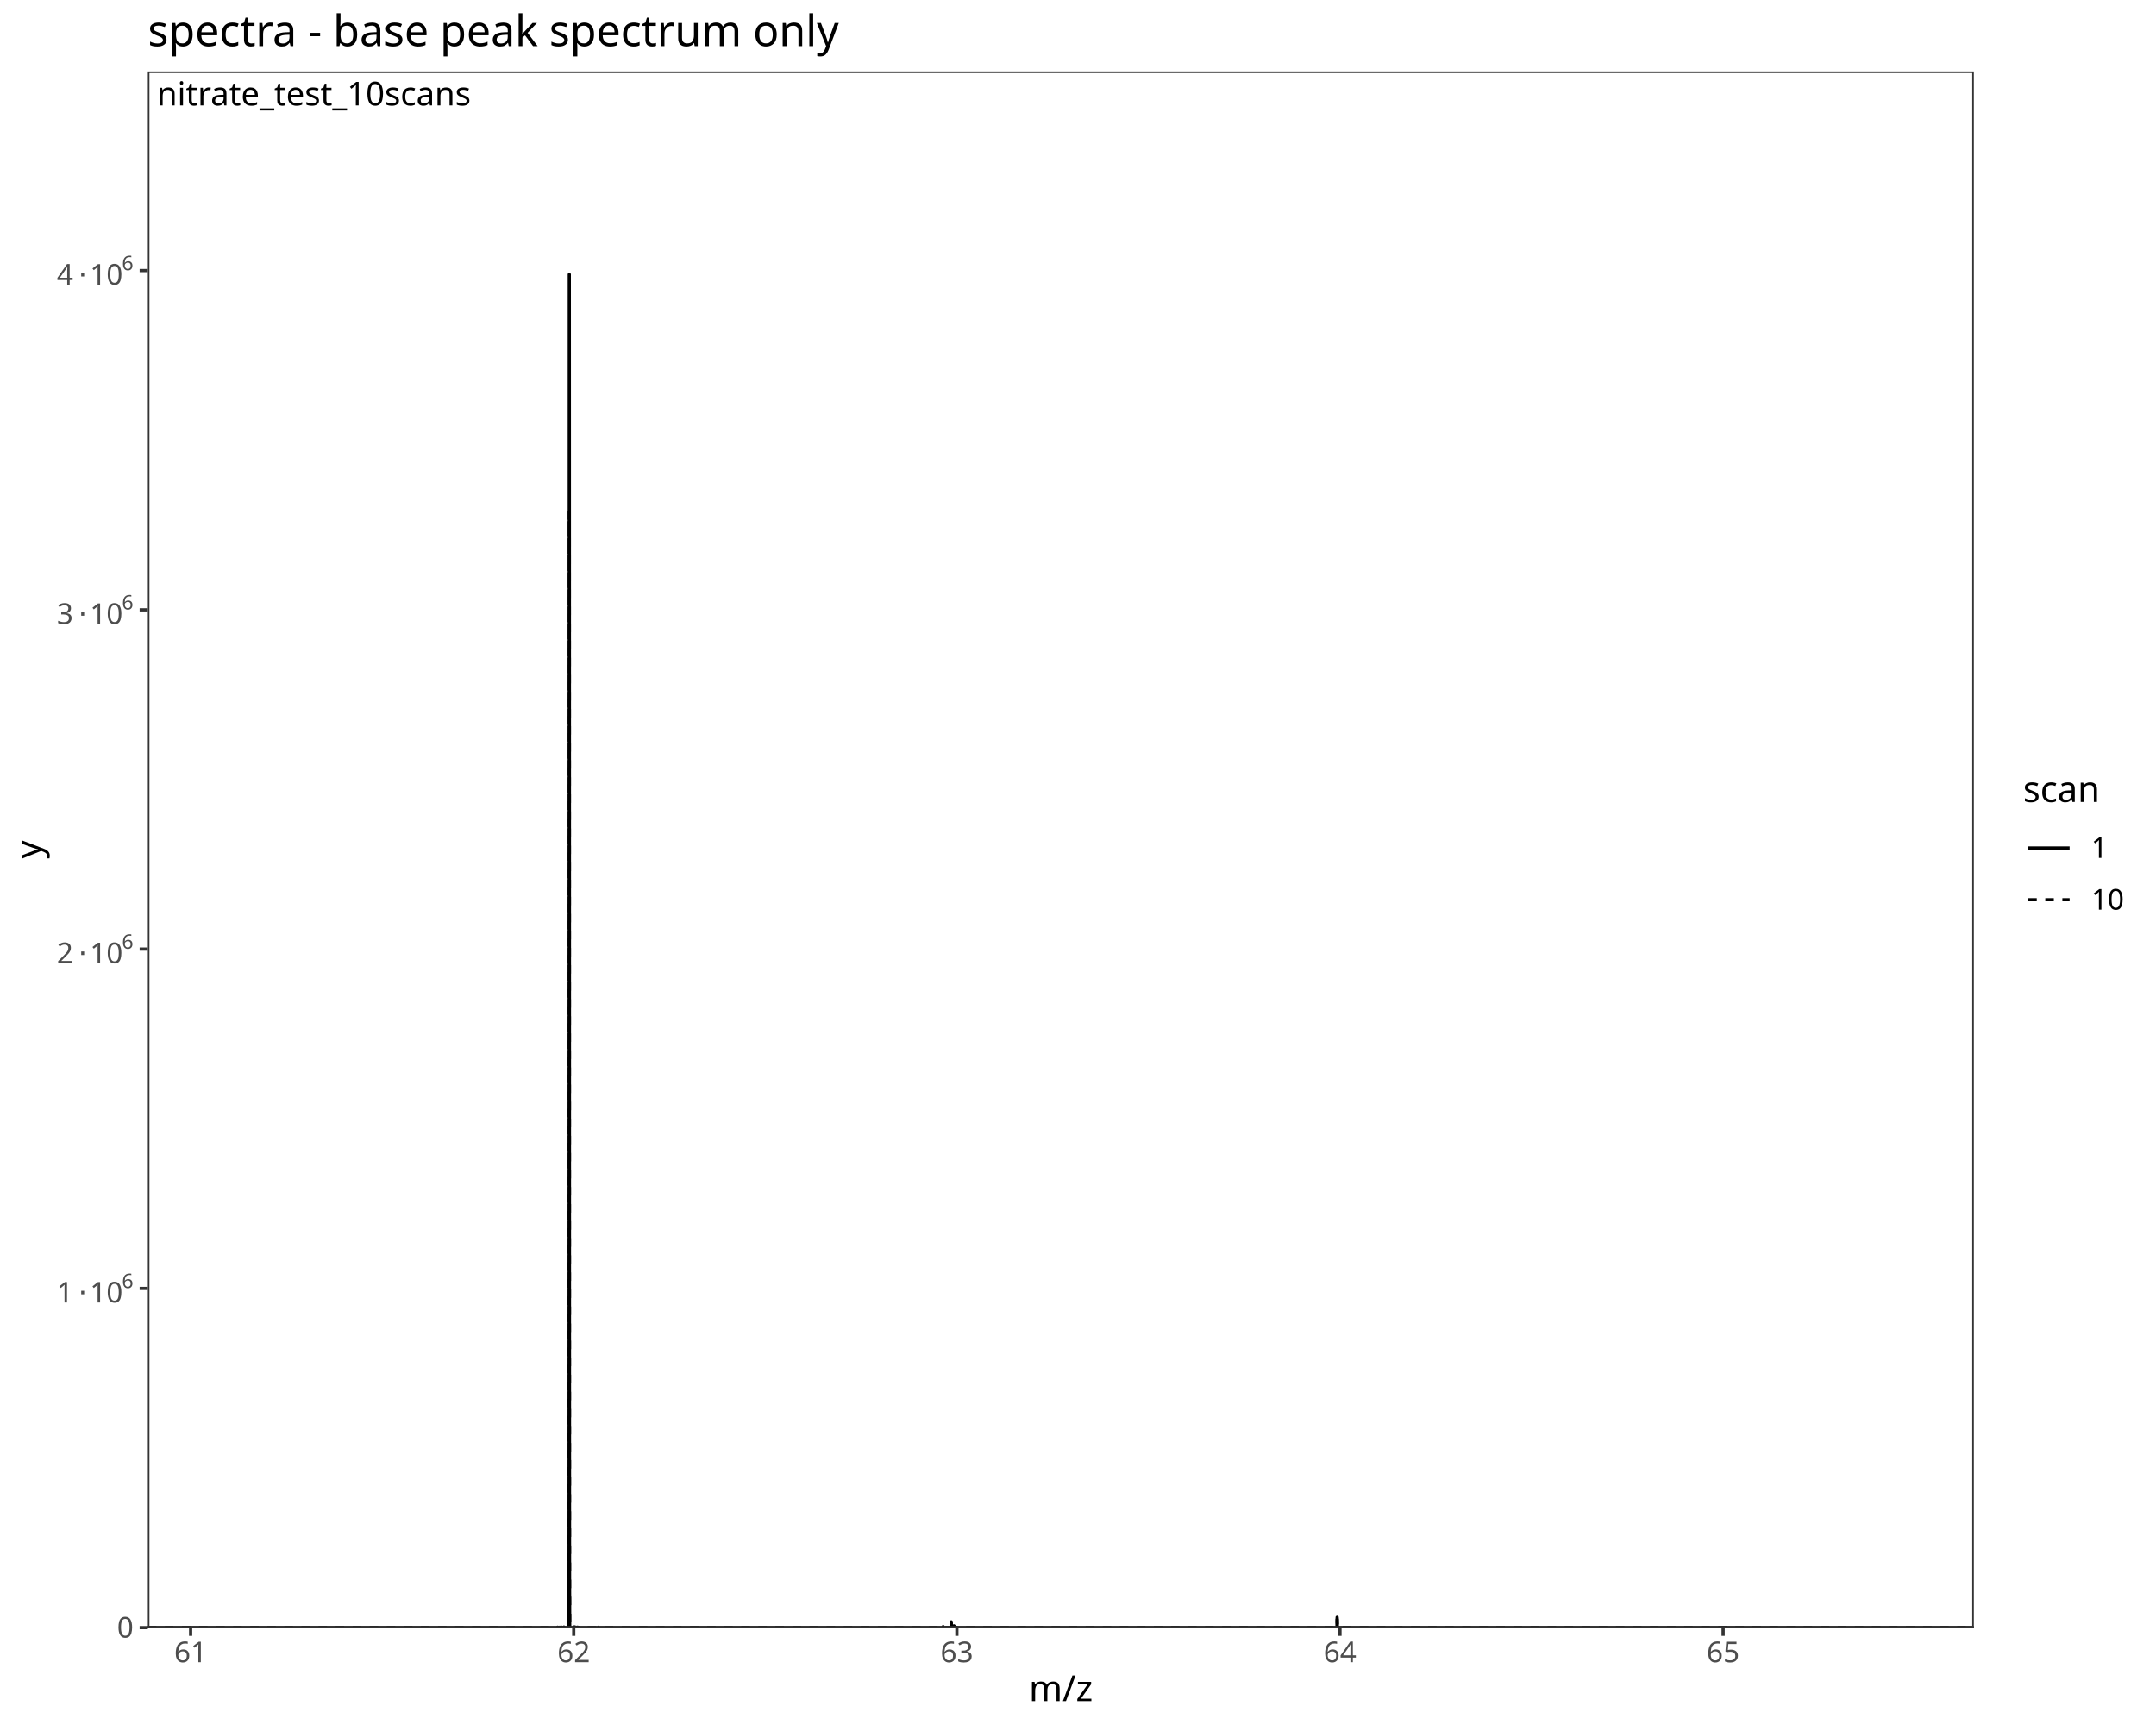
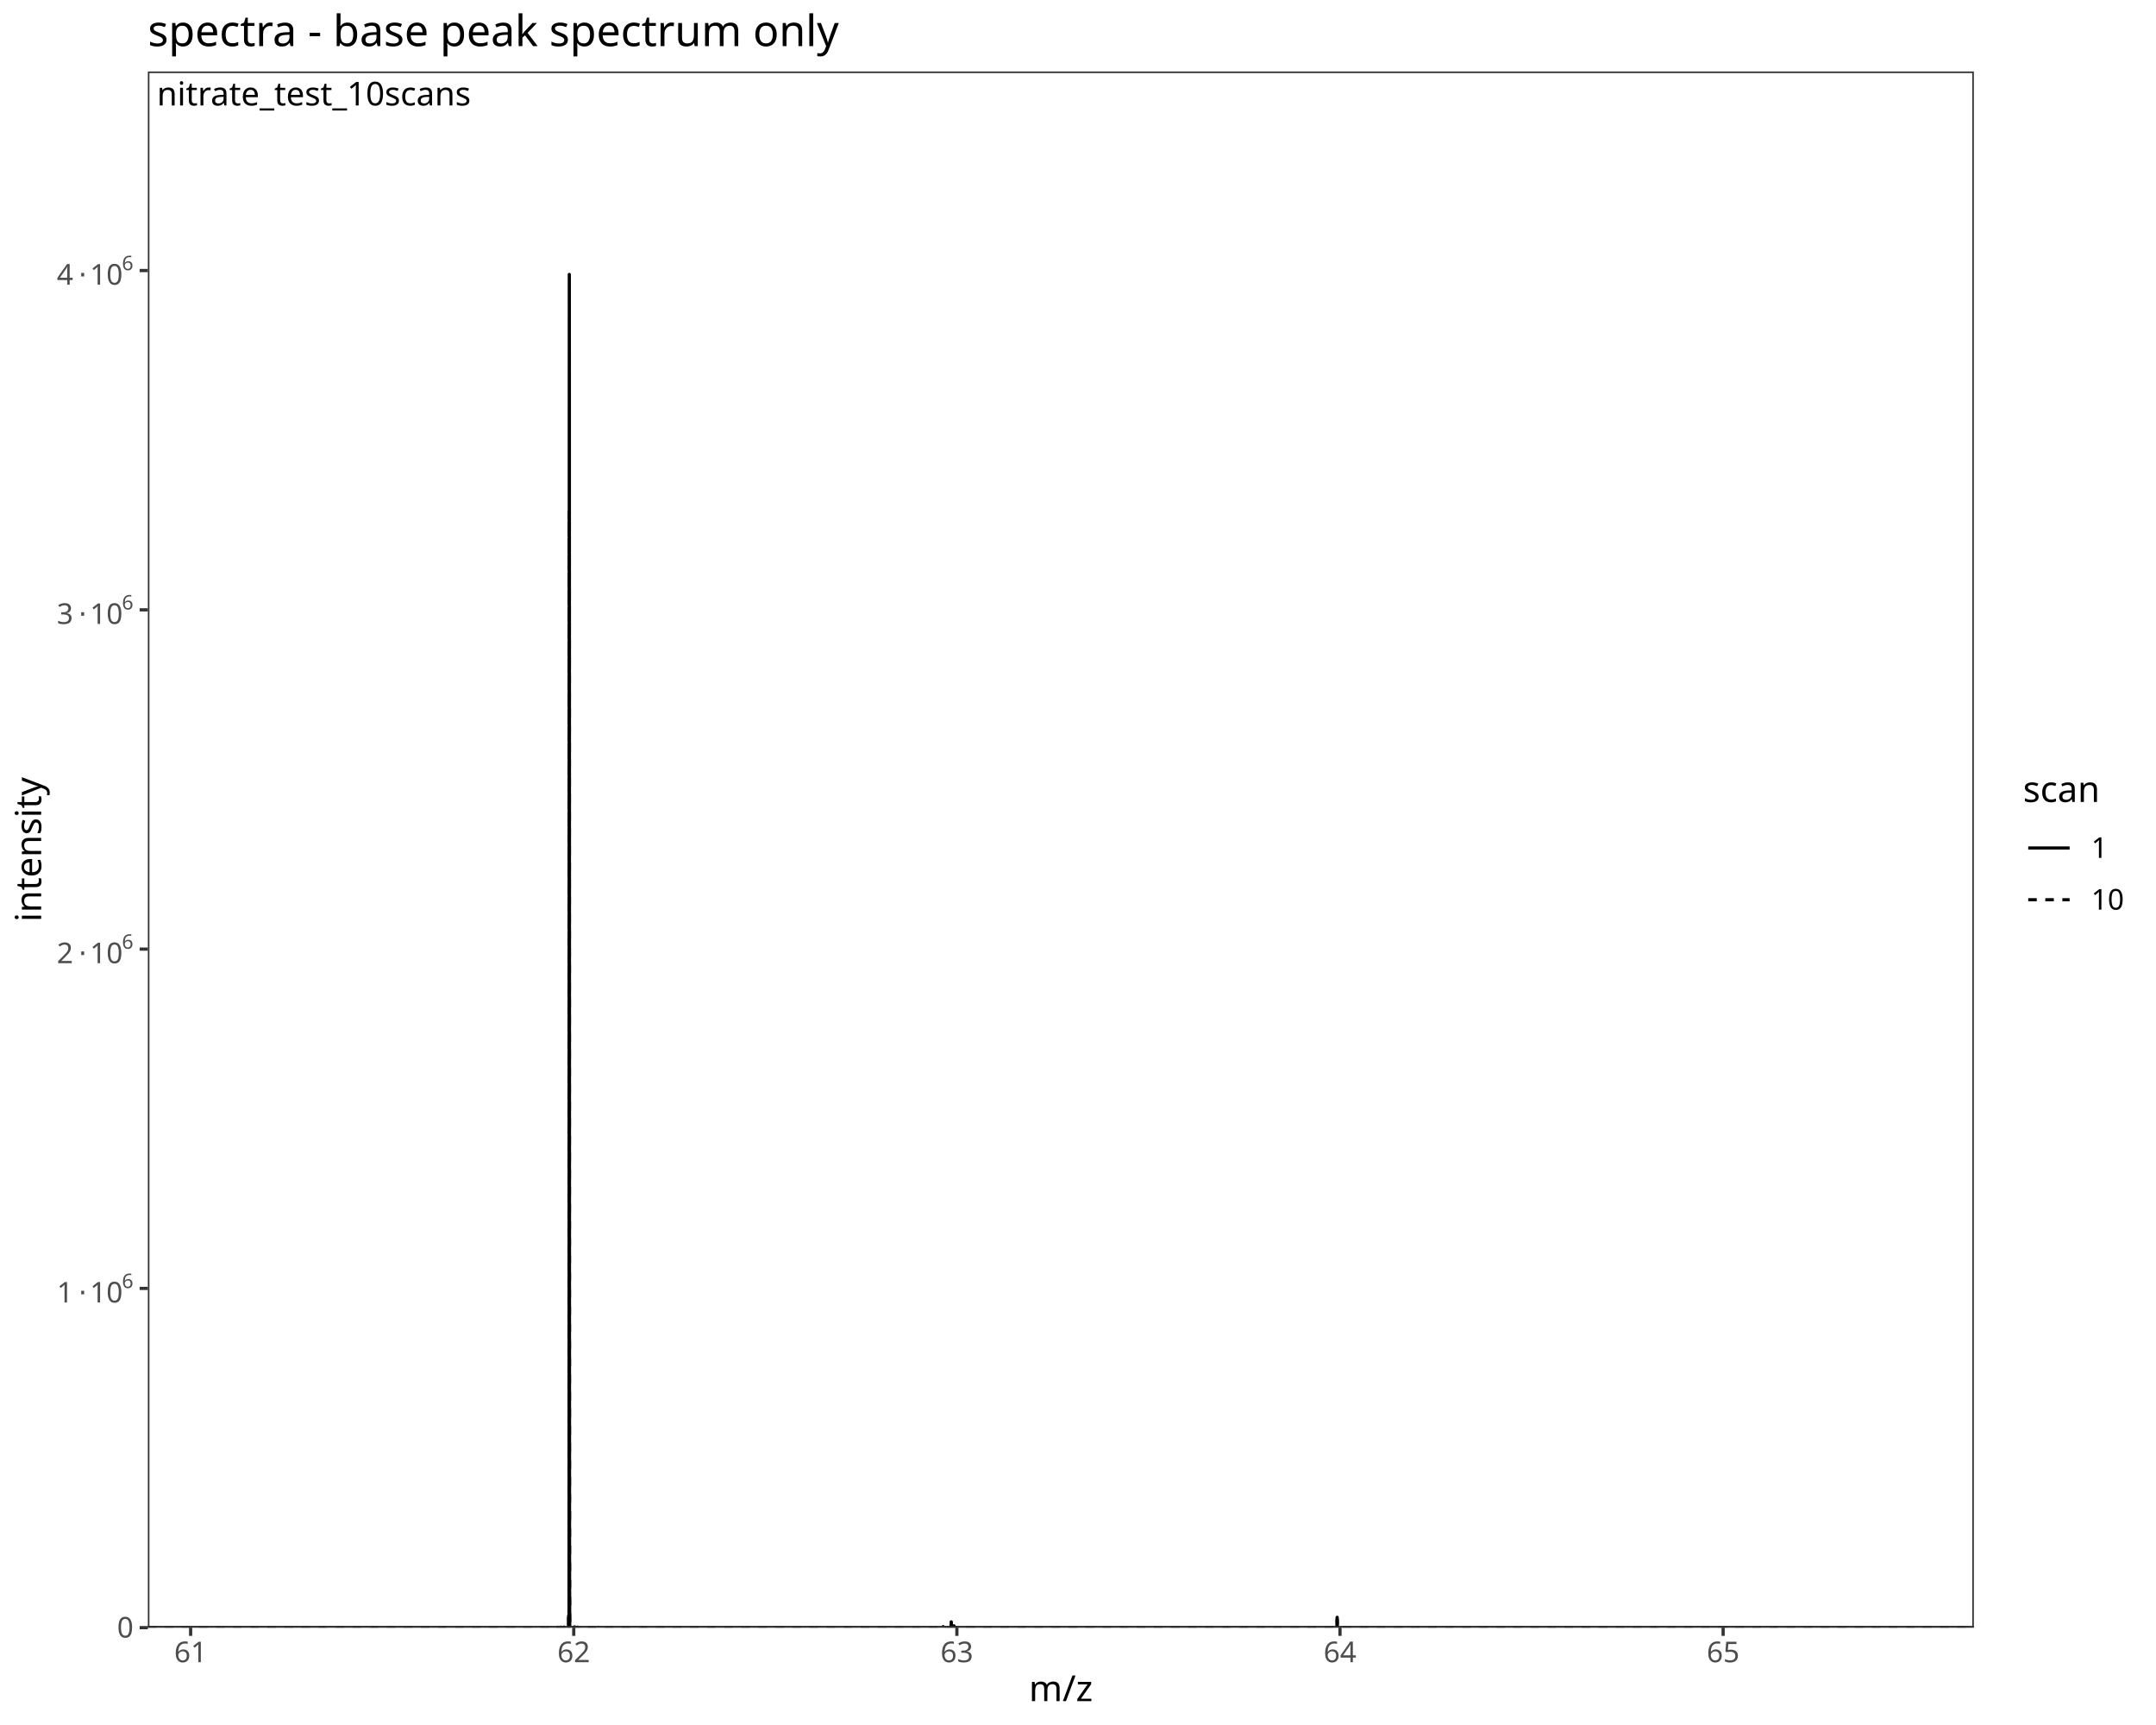
<svg xmlns="http://www.w3.org/2000/svg" class="svglite" data-engine-version="2.0" width="720.00pt" height="576.00pt" viewBox="0 0 720.00 576.00">
  <defs>
    <style type="text/css">
    .svglite line, .svglite polyline, .svglite polygon, .svglite path, .svglite rect, .svglite circle {
      fill: none;
      stroke: #000000;
      stroke-linecap: round;
      stroke-linejoin: round;
      stroke-miterlimit: 10.00;
    }
  </style>
  </defs>
  <rect width="100%" height="100%" style="stroke: none; fill: #FFFFFF;" />
  <defs>
    <clipPath id="cpMC4wMHw3MjAuMDB8MC4wMHw1NzYuMDA=">
      <rect x="0.00" y="0.00" width="720.00" height="576.00" />
    </clipPath>
  </defs>
  <g clip-path="url(#cpMC4wMHw3MjAuMDB8MC4wMHw1NzYuMDA=)">
</g>
  <defs>
    <clipPath id="cpNDkuMzd8NjU5LjE2fDIzLjg2fDU0My41MA==">
      <rect x="49.37" y="23.86" width="609.80" height="519.64" />
    </clipPath>
  </defs>
  <g clip-path="url(#cpNDkuMzd8NjU5LjE2fDIzLjg2fDU0My41MA==)">
    <polyline points="49.37,543.50 49.39,543.50 49.40,543.50 49.42,543.50 186.81,543.50 186.82,543.50 186.84,543.50 186.86,543.50 186.88,543.44 186.90,543.39 186.92,543.37 186.94,543.37 186.95,543.39 186.97,543.42 186.99,543.50 187.01,543.50 187.03,543.50 187.05,543.50 187.31,543.50 187.33,543.50 187.35,543.50 187.37,543.50 187.39,543.42 187.40,543.36 187.42,543.34 187.44,543.40 187.46,543.46 187.48,543.50 187.50,543.50 187.52,543.50 187.54,543.50 187.55,543.50 187.57,543.50 187.59,543.45 187.61,543.40 187.63,543.37 187.65,543.38 187.67,543.44 187.69,543.50 187.70,543.50 187.72,543.50 187.74,543.50 188.23,543.50 188.25,543.50 188.27,543.50 188.28,543.50 188.30,543.45 188.32,543.39 188.34,543.38 188.36,543.41 188.38,543.45 188.40,543.50 188.42,543.50 188.43,543.50 188.45,543.50 188.53,543.50 188.55,543.50 188.57,543.50 188.58,543.50 188.60,543.50 188.62,543.50 188.64,543.50 188.66,543.50 188.68,543.50 188.70,543.50 188.72,543.50 188.73,543.50 188.75,543.50 188.77,543.50 188.79,543.50 188.81,543.50 188.83,543.50 188.85,543.50 188.87,543.50 188.88,543.50 188.90,543.50 188.92,543.50 188.94,543.50 188.96,543.50 188.98,543.50 189.00,543.50 189.02,543.50 189.03,543.50 189.05,543.50 189.07,543.50 189.09,543.50 189.11,543.50 189.13,543.50 189.15,543.50 189.17,543.50 189.18,543.50 189.20,543.50 189.22,543.50 189.24,543.50 189.26,543.50 189.28,543.50 189.30,543.50 189.32,543.50 189.33,543.50 189.35,543.50 189.37,543.50 189.39,543.50 189.41,543.50 189.43,543.50 189.45,543.50 189.46,543.50 189.48,543.50 189.50,543.50 189.52,543.50 189.54,543.50 189.56,543.50 189.58,543.50 189.60,543.50 189.61,543.50 189.63,543.50 189.65,543.50 189.67,543.50 189.69,543.50 189.71,543.50 189.73,543.50 189.75,543.50 189.76,543.50 189.78,543.50 189.80,543.50 189.82,543.50 189.84,543.50 189.86,543.50 189.88,543.50 189.90,543.50 189.91,539.47 189.93,543.19 189.95,543.28 189.97,543.50 189.99,543.50 190.01,543.50 190.03,543.50 190.04,533.58 190.06,495.00 190.08,370.34 190.10,223.16 190.12,91.64 190.14,154.15 190.16,305.51 190.17,443.77 190.19,510.80 190.21,529.57 190.23,534.84 190.25,542.24 190.27,543.50 190.29,543.50 190.31,543.50 190.33,543.50 190.35,543.50 190.36,543.50 190.38,543.50 190.40,543.50 190.42,543.50 190.44,543.50 190.46,543.50 190.48,543.50 190.50,543.50 190.51,543.50 190.53,543.50 190.55,543.50 190.57,543.50 190.59,543.50 190.61,543.50 190.63,543.50 190.65,543.50 190.66,543.50 190.68,543.50 190.70,543.50 190.72,543.50 190.74,543.50 190.76,543.50 190.78,543.50 190.80,543.50 190.81,543.50 190.83,543.50 190.85,543.50 190.87,543.50 190.89,543.50 190.91,543.50 190.93,543.50 190.95,543.50 190.96,543.50 190.98,543.50 191.00,543.50 191.02,543.50 191.04,543.50 191.06,543.50 191.08,543.50 191.10,543.50 191.11,543.50 191.13,543.50 191.15,543.50 191.17,543.50 191.19,543.50 191.21,543.50 191.23,543.50 191.25,543.50 191.26,543.50 191.28,543.50 191.30,543.50 191.40,543.50 191.41,543.50 191.43,543.50 191.45,543.50 191.47,543.50 191.49,543.50 191.51,543.50 191.53,543.50 191.55,543.50 191.56,543.50 191.58,543.50 191.60,543.50 191.62,543.50 191.64,543.50 191.71,543.50 191.73,543.50 191.75,543.50 191.77,543.50 191.79,543.46 191.81,543.40 191.83,543.33 191.84,543.30 191.86,543.34 191.88,543.43 191.90,543.50 191.92,543.50 191.94,543.50 191.96,543.50 192.11,543.50 192.13,543.50 192.14,543.50 192.16,543.50 192.18,543.44 192.20,543.37 192.22,543.34 192.24,543.37 192.26,543.44 192.28,543.50 192.29,543.50 192.31,543.50 192.33,543.50 192.65,543.50 192.67,543.50 192.69,543.50 192.71,543.50 192.73,543.48 192.74,543.41 192.76,543.36 192.78,543.36 192.80,543.40 192.82,543.45 192.84,543.50 192.86,543.43 192.88,543.36 192.89,543.34 192.91,543.38 192.93,543.46 192.95,543.50 192.97,543.50 192.99,543.50 193.01,543.50 199.69,543.50 199.70,543.50 199.72,543.50 199.74,543.50 199.76,543.45 199.78,543.40 199.80,543.38 199.82,543.41 199.84,543.47 199.86,543.50 199.87,543.50 199.89,543.50 199.91,543.50 314.83,543.50 314.85,543.50 314.87,543.50 314.89,543.50 314.91,543.46 314.93,543.33 314.95,543.19 314.97,543.16 314.99,543.28 315.01,543.42 315.03,543.47 315.04,543.50 315.06,543.50 315.08,543.50 315.10,543.50 317.52,543.50 317.54,543.50 317.56,543.50 317.57,543.50 317.59,543.48 317.61,543.31 317.63,542.77 317.65,542.14 317.67,541.56 317.69,541.76 317.71,542.40 317.73,543.01 317.75,543.35 317.77,543.45 317.78,543.50 317.80,543.50 317.82,543.50 317.84,543.50 318.45,543.50 318.47,543.50 318.49,543.50 318.51,543.50 318.53,543.45 318.55,543.27 318.56,543.10 318.58,543.00 318.60,543.09 318.62,543.25 318.64,543.40 318.66,543.47 318.69,543.50 318.71,543.50 318.73,543.50 318.75,543.50 446.38,543.50 446.40,543.50 446.42,543.50 446.44,543.50 446.46,543.44 446.48,543.14 446.50,542.18 446.52,541.05 446.54,540.04 446.56,540.51 446.58,541.67 446.60,542.71 446.62,543.26 446.64,543.44 446.66,543.48 446.68,543.50 446.69,543.50 446.71,543.50 446.73,543.50 659.10,543.50 659.12,543.50 659.14,543.50 659.16,543.50 " style="stroke-width: 1.07; stroke-linecap: butt;" />
    <polyline points="49.37,543.50 49.38,543.50 49.40,543.50 49.42,543.50 186.07,543.50 186.09,543.50 186.11,543.50 186.13,543.50 186.15,543.48 186.17,543.45 186.19,543.41 186.21,543.38 186.22,543.35 186.24,543.43 186.26,543.48 186.28,543.50 186.30,543.50 186.32,543.50 186.34,543.50 188.21,543.50 188.23,543.50 188.25,543.50 188.27,543.50 188.28,543.46 188.30,543.40 188.32,543.31 188.34,543.37 188.36,543.45 188.38,543.50 188.40,543.46 188.42,543.43 188.43,543.40 188.45,543.39 188.47,543.42 188.49,543.50 188.51,543.50 188.53,543.46 188.55,543.39 188.57,543.40 188.58,543.43 188.60,543.45 188.62,543.46 188.64,543.50 188.66,543.50 188.68,543.50 188.70,543.50 188.72,543.50 188.73,543.50 188.75,543.50 188.77,543.50 188.79,543.50 188.81,543.50 188.83,543.50 188.85,543.50 189.45,543.50 189.46,543.50 189.48,543.50 189.50,543.50 189.52,543.50 189.54,543.50 189.56,543.50 189.58,543.50 189.60,543.25 189.61,543.47 189.63,543.50 189.65,543.50 189.67,543.50 189.69,543.50 189.71,543.50 189.73,543.50 189.75,543.50 189.76,543.50 189.78,543.50 189.80,543.50 189.82,543.50 189.84,543.50 189.86,543.50 189.88,543.50 189.90,543.50 189.91,540.05 189.93,543.50 189.95,543.50 189.97,543.50 189.99,543.50 190.01,543.50 190.03,543.50 190.04,535.51 190.06,502.89 190.08,398.66 190.10,277.33 190.12,170.95 190.14,225.68 190.15,349.88 190.17,463.16 190.19,516.84 190.21,532.13 190.23,536.70 190.25,542.59 190.27,543.50 190.29,543.50 190.31,543.50 190.33,543.50 190.35,543.50 190.36,543.50 190.38,543.50 190.40,543.50 190.42,543.50 190.44,543.50 190.46,543.50 190.48,543.50 190.50,543.50 190.51,543.50 190.53,543.50 190.55,543.50 190.57,543.50 190.59,543.50 190.61,543.50 190.63,543.50 190.64,543.50 190.66,543.50 190.68,543.50 190.70,543.50 190.72,543.50 190.74,543.50 190.81,543.50 190.83,543.50 190.85,543.50 190.87,543.50 190.89,543.50 190.91,543.50 190.93,543.50 190.94,543.50 190.96,543.50 190.98,543.50 191.00,543.50 191.02,543.50 191.04,543.50 191.06,543.50 191.08,543.50 191.51,543.50 191.53,543.50 191.54,543.50 191.56,543.50 191.58,543.50 191.60,543.50 191.62,543.50 191.64,543.50 191.66,543.50 191.68,543.50 191.69,543.46 191.71,543.43 191.73,543.38 191.75,543.31 191.77,543.40 191.79,543.46 191.81,543.48 191.83,543.44 191.84,543.33 191.86,543.32 191.88,543.41 191.90,543.45 191.92,543.48 191.94,543.50 191.96,543.50 191.98,543.50 191.99,543.50 193.55,543.50 193.57,543.50 193.59,543.50 193.61,543.50 193.63,543.44 193.64,543.40 193.66,543.40 193.68,543.43 193.70,543.46 193.72,543.50 193.74,543.50 193.76,543.50 193.78,543.50 193.85,543.50 193.87,543.50 193.89,543.50 193.91,543.50 193.93,543.46 193.94,543.42 193.96,543.39 193.98,543.39 194.00,543.41 194.02,543.44 194.04,543.50 194.06,543.50 194.08,543.50 194.10,543.50 314.81,543.50 314.83,543.50 314.85,543.50 314.87,543.50 314.89,543.48 314.91,543.43 314.93,543.34 314.95,543.23 314.97,543.24 314.99,543.34 315.01,543.44 315.03,543.48 315.04,543.50 315.06,543.50 315.08,543.50 315.10,543.50 317.51,543.50 317.53,543.50 317.55,543.50 317.57,543.50 317.59,543.50 317.61,543.34 317.63,542.85 317.65,542.29 317.67,541.77 317.69,541.95 317.71,542.51 317.73,543.04 317.74,543.35 317.76,543.46 317.78,543.50 317.80,543.50 317.82,543.50 317.84,543.50 318.43,543.50 318.45,543.50 318.47,543.50 318.49,543.50 318.51,543.50 318.53,543.43 318.55,543.23 318.57,543.04 318.59,542.92 318.61,543.04 318.63,543.22 318.64,543.39 318.66,543.47 318.69,543.50 318.71,543.50 318.73,543.50 318.75,543.50 446.36,543.50 446.38,543.50 446.40,543.50 446.42,543.50 446.44,543.49 446.46,543.45 446.48,543.22 446.50,542.46 446.52,541.54 446.54,540.72 446.56,541.08 446.58,542.01 446.60,542.85 446.62,543.29 446.64,543.43 446.65,543.47 446.67,543.50 446.69,543.50 446.71,543.50 446.73,543.50 659.10,543.50 659.12,543.50 659.14,543.50 659.16,543.50 " style="stroke-width: 1.07; stroke-dasharray: 2.85,2.85; stroke-linecap: butt;" />
    <text x="52.41" y="35.21" style="font-size: 11.00px; font-family: sans;" textLength="101.53px" lengthAdjust="spacingAndGlyphs">nitrate_test_10scans</text>
    <rect x="49.37" y="23.86" width="609.80" height="519.64" style="stroke-width: 1.07; stroke: #333333;" />
  </g>
  <g clip-path="url(#cpMC4wMHw3MjAuMDB8MC4wMHw1NzYuMDA=)">
    <polyline points="63.66,546.24 63.66,543.50 " style="stroke-width: 1.07; stroke: #333333; stroke-linecap: butt;" />
    <polyline points="191.60,546.24 191.60,543.50 " style="stroke-width: 1.07; stroke: #333333; stroke-linecap: butt;" />
    <polyline points="319.55,546.24 319.55,543.50 " style="stroke-width: 1.07; stroke: #333333; stroke-linecap: butt;" />
    <polyline points="447.49,546.24 447.49,543.50 " style="stroke-width: 1.07; stroke: #333333; stroke-linecap: butt;" />
    <polyline points="575.44,546.24 575.44,543.50 " style="stroke-width: 1.07; stroke: #333333; stroke-linecap: butt;" />
    <text x="63.66" y="555.04" text-anchor="middle" style="font-size: 9.60px; fill: #4D4D4D; font-family: sans;" textLength="10.68px" lengthAdjust="spacingAndGlyphs">61</text>
    <text x="191.60" y="555.04" text-anchor="middle" style="font-size: 9.60px; fill: #4D4D4D; font-family: sans;" textLength="10.68px" lengthAdjust="spacingAndGlyphs">62</text>
    <text x="319.55" y="555.04" text-anchor="middle" style="font-size: 9.60px; fill: #4D4D4D; font-family: sans;" textLength="10.68px" lengthAdjust="spacingAndGlyphs">63</text>
    <text x="447.49" y="555.04" text-anchor="middle" style="font-size: 9.60px; fill: #4D4D4D; font-family: sans;" textLength="10.68px" lengthAdjust="spacingAndGlyphs">64</text>
    <text x="575.44" y="555.04" text-anchor="middle" style="font-size: 9.60px; fill: #4D4D4D; font-family: sans;" textLength="10.68px" lengthAdjust="spacingAndGlyphs">65</text>
    <text x="39.10" y="546.81" style="font-size: 9.60px; fill: #4D4D4D; font-family: sans;" textLength="5.34px" lengthAdjust="spacingAndGlyphs">0</text>
    <text x="18.97" y="434.92" style="font-size: 9.60px; fill: #4D4D4D; font-family: sans;" textLength="5.34px" lengthAdjust="spacingAndGlyphs">1</text>
    <text x="26.09" y="434.92" style="font-size: 9.60px; fill: #4D4D4D; font-family: sans;" textLength="2.15px" lengthAdjust="spacingAndGlyphs">⋅</text>
    <text x="30.02" y="434.92" style="font-size: 9.60px; fill: #4D4D4D; font-family: sans;" textLength="10.68px" lengthAdjust="spacingAndGlyphs">10</text>
    <text x="40.70" y="430.10" style="font-size: 6.72px; fill: #4D4D4D; font-family: sans;" textLength="3.74px" lengthAdjust="spacingAndGlyphs">6</text>
    <text x="18.97" y="321.63" style="font-size: 9.60px; fill: #4D4D4D; font-family: sans;" textLength="5.34px" lengthAdjust="spacingAndGlyphs">2</text>
    <text x="26.09" y="321.63" style="font-size: 9.60px; fill: #4D4D4D; font-family: sans;" textLength="2.15px" lengthAdjust="spacingAndGlyphs">⋅</text>
    <text x="30.02" y="321.63" style="font-size: 9.60px; fill: #4D4D4D; font-family: sans;" textLength="10.68px" lengthAdjust="spacingAndGlyphs">10</text>
    <text x="40.70" y="316.81" style="font-size: 6.72px; fill: #4D4D4D; font-family: sans;" textLength="3.74px" lengthAdjust="spacingAndGlyphs">6</text>
    <text x="18.97" y="208.34" style="font-size: 9.60px; fill: #4D4D4D; font-family: sans;" textLength="5.34px" lengthAdjust="spacingAndGlyphs">3</text>
    <text x="26.09" y="208.34" style="font-size: 9.60px; fill: #4D4D4D; font-family: sans;" textLength="2.15px" lengthAdjust="spacingAndGlyphs">⋅</text>
    <text x="30.02" y="208.34" style="font-size: 9.60px; fill: #4D4D4D; font-family: sans;" textLength="10.68px" lengthAdjust="spacingAndGlyphs">10</text>
    <text x="40.70" y="203.52" style="font-size: 6.72px; fill: #4D4D4D; font-family: sans;" textLength="3.74px" lengthAdjust="spacingAndGlyphs">6</text>
    <text x="18.97" y="95.05" style="font-size: 9.60px; fill: #4D4D4D; font-family: sans;" textLength="5.34px" lengthAdjust="spacingAndGlyphs">4</text>
    <text x="26.09" y="95.05" style="font-size: 9.60px; fill: #4D4D4D; font-family: sans;" textLength="2.15px" lengthAdjust="spacingAndGlyphs">⋅</text>
    <text x="30.02" y="95.05" style="font-size: 9.60px; fill: #4D4D4D; font-family: sans;" textLength="10.68px" lengthAdjust="spacingAndGlyphs">10</text>
    <text x="40.70" y="90.23" style="font-size: 6.72px; fill: #4D4D4D; font-family: sans;" textLength="3.74px" lengthAdjust="spacingAndGlyphs">6</text>
    <polyline points="46.63,543.50 49.37,543.50 " style="stroke-width: 1.07; stroke: #333333; stroke-linecap: butt;" />
    <polyline points="46.63,430.21 49.37,430.21 " style="stroke-width: 1.07; stroke: #333333; stroke-linecap: butt;" />
    <polyline points="46.63,316.92 49.37,316.92 " style="stroke-width: 1.07; stroke: #333333; stroke-linecap: butt;" />
    <polyline points="46.63,203.63 49.37,203.63 " style="stroke-width: 1.07; stroke: #333333; stroke-linecap: butt;" />
    <polyline points="46.63,90.34 49.37,90.34 " style="stroke-width: 1.07; stroke: #333333; stroke-linecap: butt;" />
    <text x="354.27" y="568.03" text-anchor="middle" style="font-size: 12.00px; font-family: sans;" textLength="19.34px" lengthAdjust="spacingAndGlyphs">m/z</text>
-     <text transform="translate(13.74,283.68) rotate(-90)" text-anchor="middle" style="font-size: 12.00px; font-family: sans;" textLength="6.00px" lengthAdjust="spacingAndGlyphs">y</text>
+     <text transform="translate(13.74,283.68) rotate(-90)" text-anchor="middle" style="font-size: 12.00px; font-family: sans;" textLength="44.03px" lengthAdjust="spacingAndGlyphs">intensity</text>
    <text x="675.60" y="267.79" style="font-size: 12.00px; font-family: sans;" textLength="25.36px" lengthAdjust="spacingAndGlyphs">scan</text>
    <line x1="677.33" y1="283.15" x2="691.15" y2="283.15" style="stroke-width: 1.07; stroke-linecap: butt;" />
    <line x1="677.33" y1="300.43" x2="691.15" y2="300.43" style="stroke-width: 1.07; stroke-dasharray: 2.85,2.85; stroke-linecap: butt;" />
    <text x="698.36" y="286.46" style="font-size: 9.60px; font-family: sans;" textLength="5.34px" lengthAdjust="spacingAndGlyphs">1</text>
    <text x="698.36" y="303.74" style="font-size: 9.60px; font-family: sans;" textLength="10.68px" lengthAdjust="spacingAndGlyphs">10</text>
    <text x="49.37" y="15.39" style="font-size: 14.40px; font-family: sans;" textLength="220.16px" lengthAdjust="spacingAndGlyphs">spectra - base peak spectrum only</text>
  </g>
</svg>
